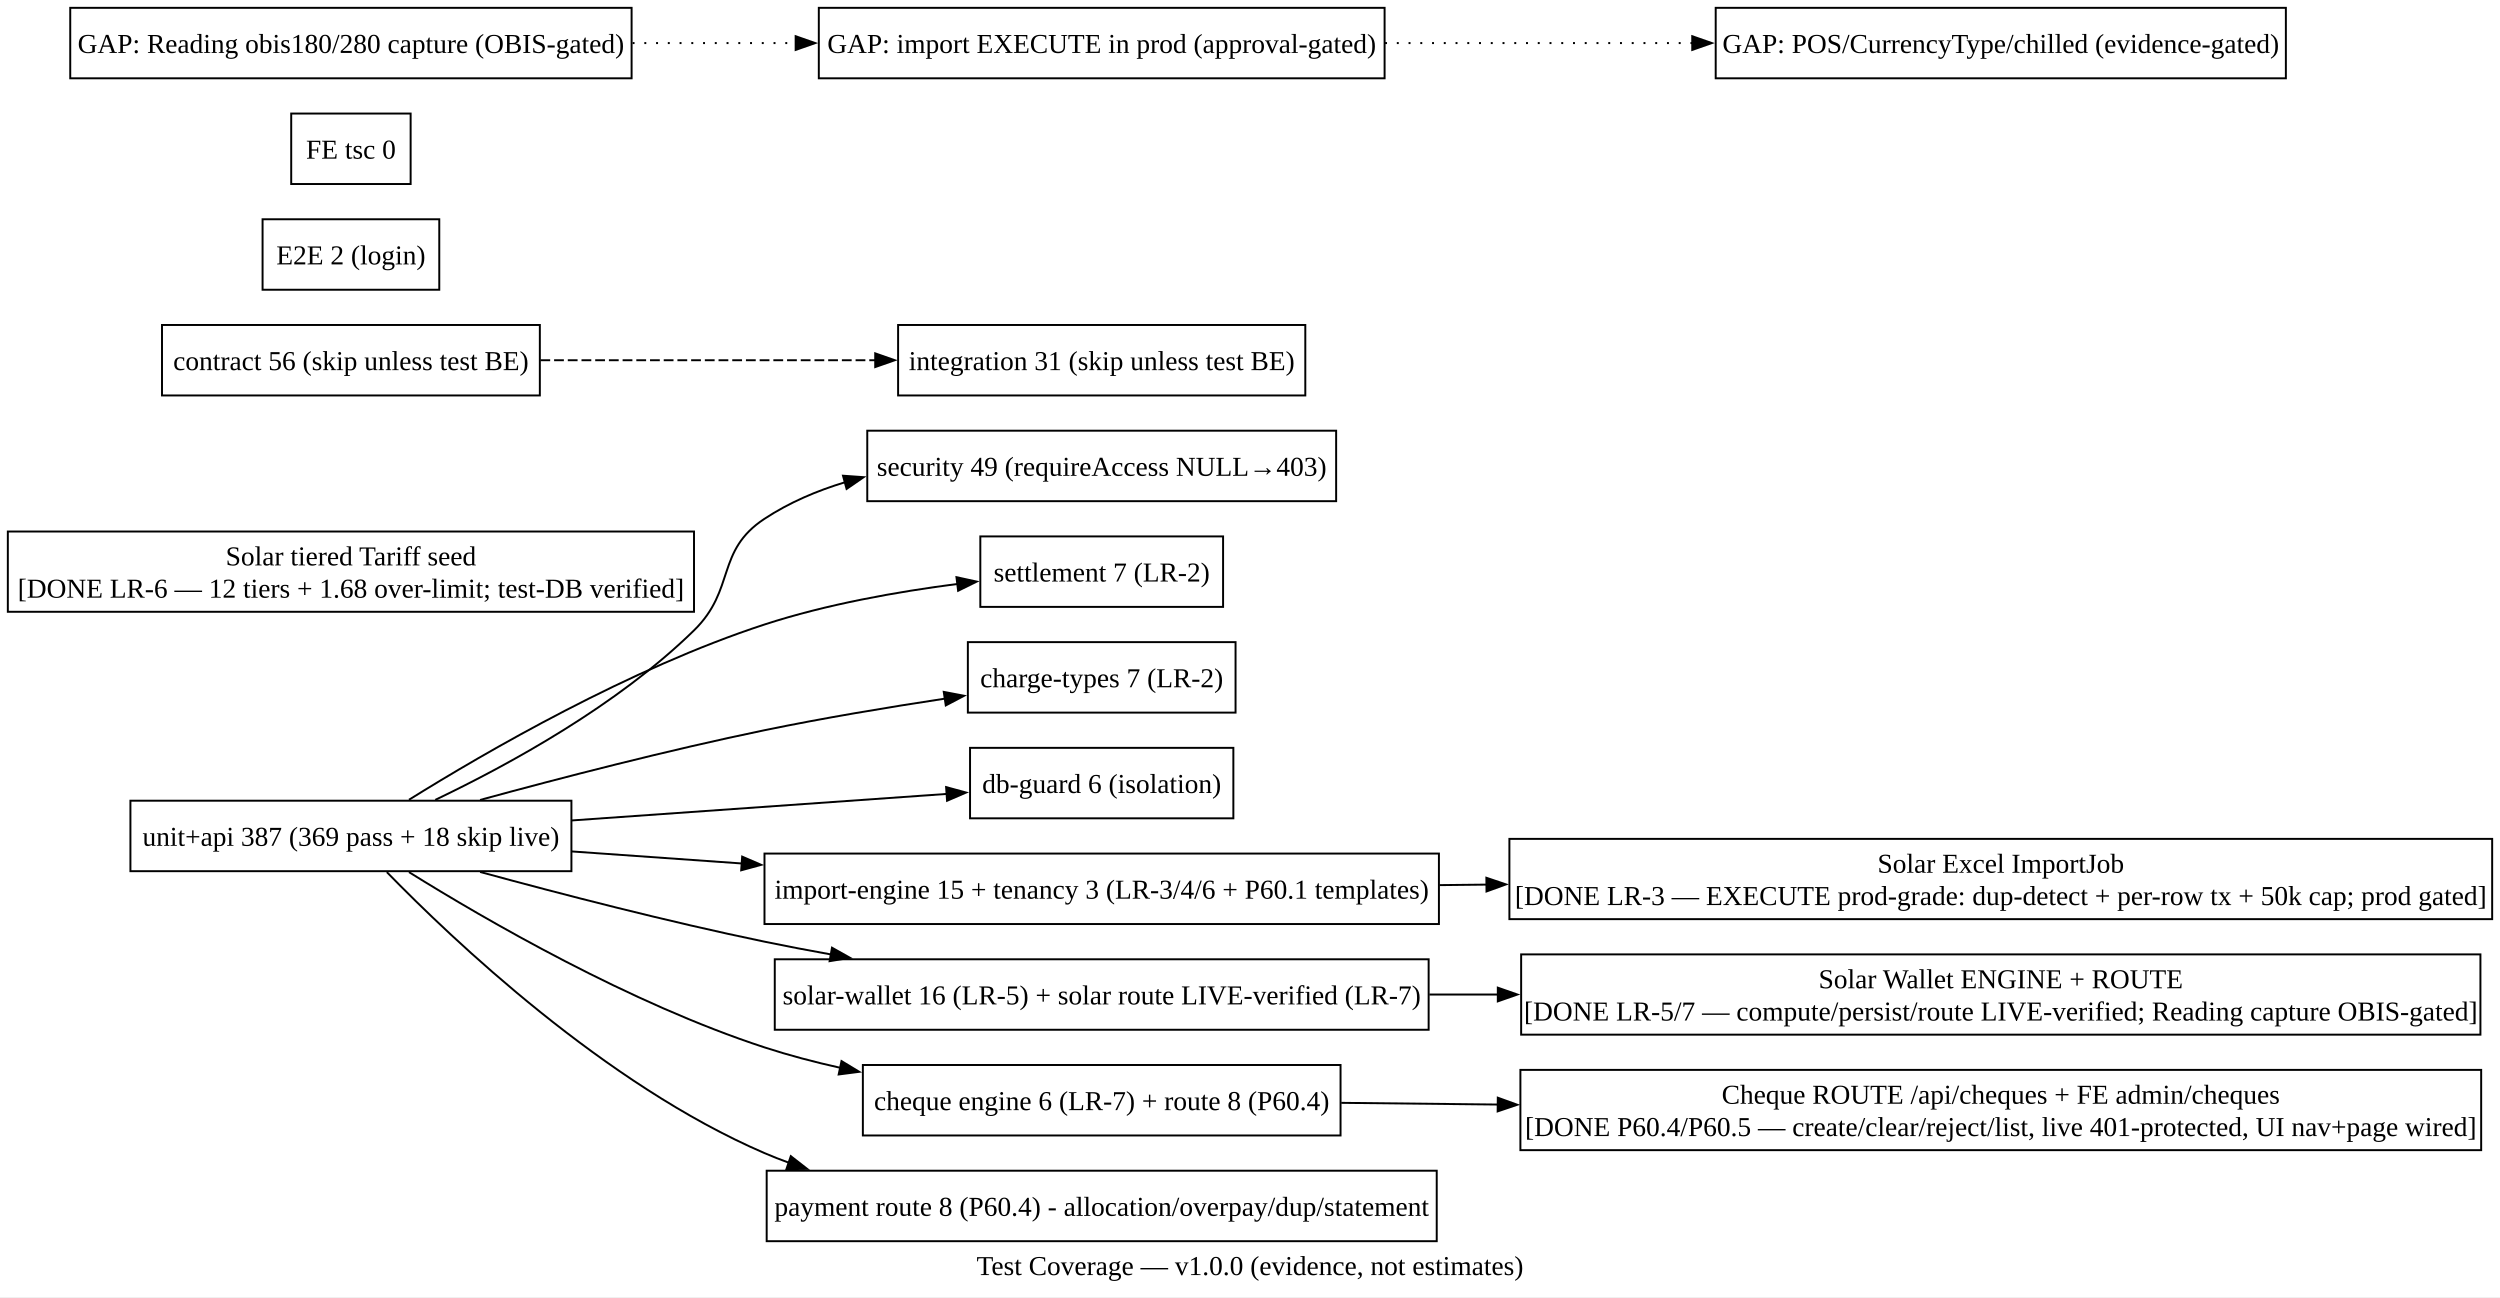
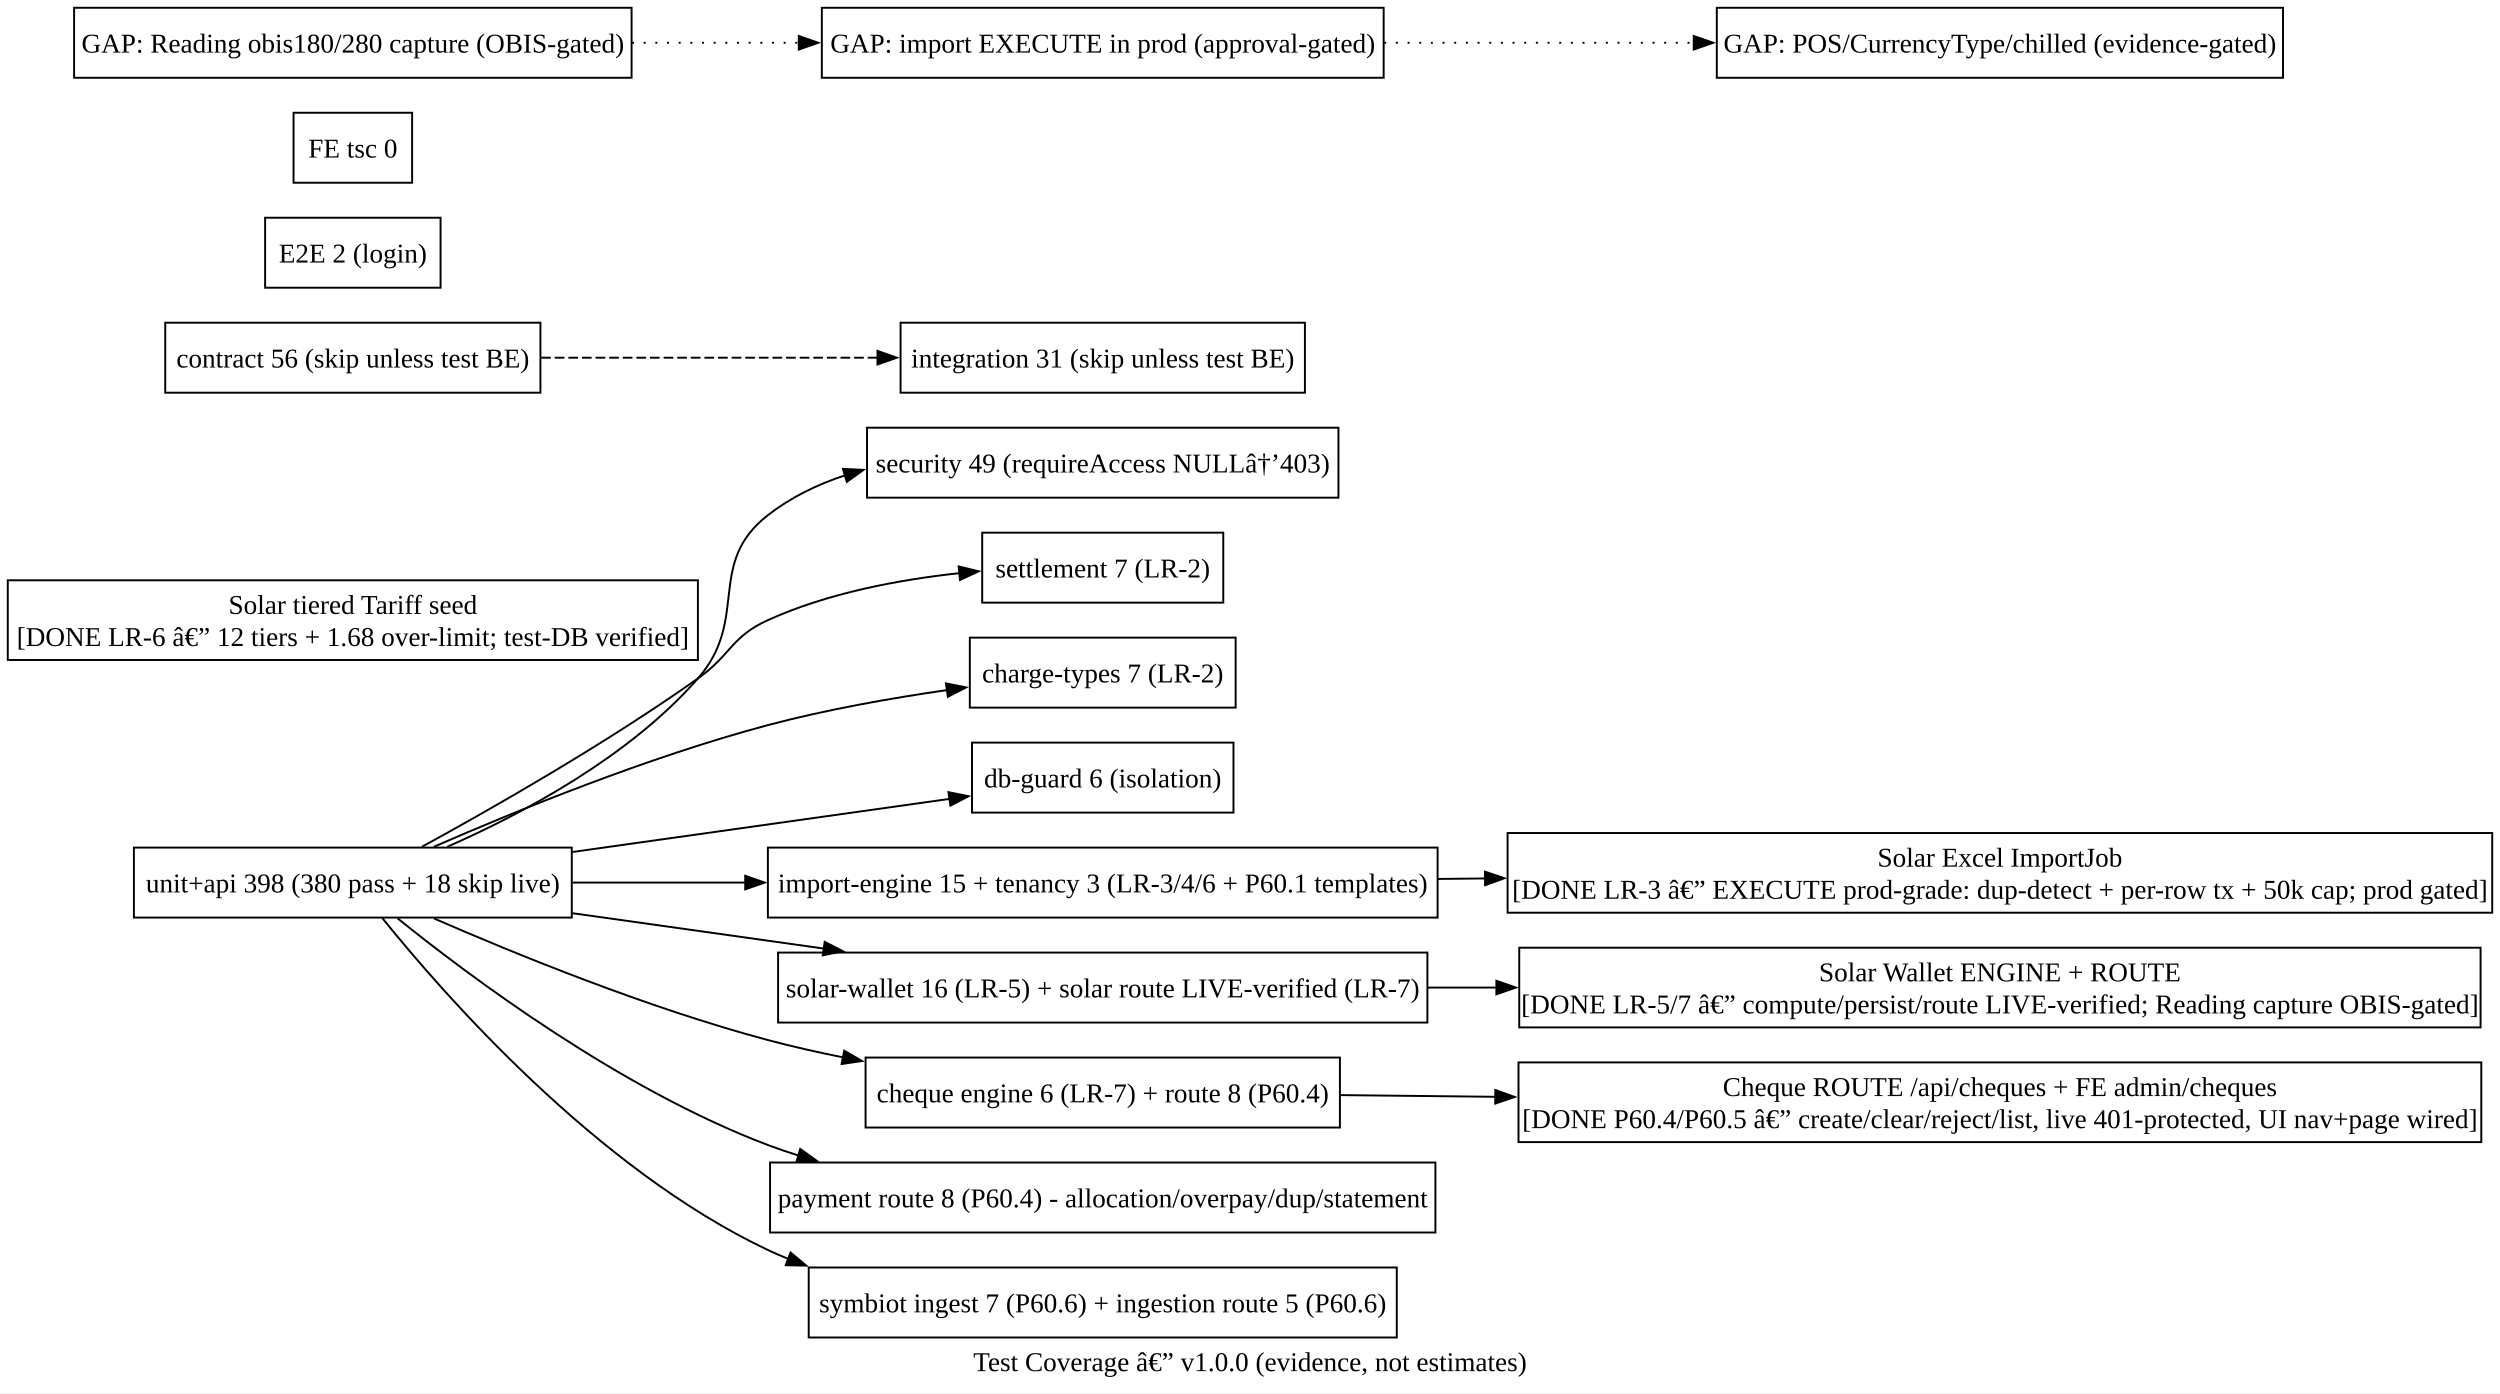
- <svg xmlns="http://www.w3.org/2000/svg" width="1277pt" height="663pt" viewBox="0.00 0.00 1277.00 663.00">
-   <g id="graph0" class="graph" transform="scale(1 1) rotate(0) translate(4 658.5)">
-     <polygon fill="white" stroke="none" points="-4,4 -4,-658.5 1273,-658.5 1273,4 -4,4" />
-     <text xml:space="preserve" text-anchor="middle" x="634.5" y="-7.2" font-family="Times New Roman,serif" font-size="14.00">Test Coverage — v1.0.0 (evidence, not estimates)</text>
+ <svg xmlns="http://www.w3.org/2000/svg" width="1286pt" height="717pt" viewBox="0.00 0.00 1286.00 717.00">
+   <g id="graph0" class="graph" transform="scale(1 1) rotate(0) translate(4 712.5)">
+     <polygon fill="white" stroke="none" points="-4,4 -4,-712.5 1282,-712.5 1282,4 -4,4" />
+     <text xml:space="preserve" text-anchor="middle" x="639" y="-7.2" font-family="Times New Roman,serif" font-size="14.00">Test Coverage â€” v1.0.0 (evidence, not estimates)</text>
    <g id="node1" class="node">
-       <polygon fill="none" stroke="black" points="287.88,-249.5 62.62,-249.5 62.62,-213.5 287.88,-213.5 287.88,-249.5" />
-       <text xml:space="preserve" text-anchor="middle" x="175.25" y="-226.45" font-family="Times New Roman,serif" font-size="14.00">unit+api 387 (369 pass + 18 skip live)</text>
+       <polygon fill="none" stroke="black" points="290.12,-276.5 64.88,-276.5 64.88,-240.5 290.12,-240.5 290.12,-276.5" />
+       <text xml:space="preserve" text-anchor="middle" x="177.5" y="-253.45" font-family="Times New Roman,serif" font-size="14.00">unit+api 398 (380 pass + 18 skip live)</text>
    </g>
    <g id="node2" class="node">
-       <polygon fill="none" stroke="black" points="678.5,-438.5 439,-438.5 439,-402.5 678.5,-402.5 678.5,-438.5" />
-       <text xml:space="preserve" text-anchor="middle" x="558.75" y="-415.45" font-family="Times New Roman,serif" font-size="14.00">security 49 (requireAccess NULL→403)</text>
+       <polygon fill="none" stroke="black" points="684.5,-492.5 442,-492.5 442,-456.5 684.5,-456.5 684.5,-492.5" />
+       <text xml:space="preserve" text-anchor="middle" x="563.25" y="-469.45" font-family="Times New Roman,serif" font-size="14.00">security 49 (requireAccess NULLâ†’403)</text>
    </g>
    <g id="edge1" class="edge">
-       <path fill="none" stroke="black" d="M218.32,-249.92C256.12,-267.98 311.51,-298.32 350.5,-336.5 371.91,-357.46 361.47,-377.03 386.5,-393.5 399.04,-401.75 413.2,-407.82 427.87,-412.23" />
-       <polygon fill="black" stroke="black" points="426.6,-415.51 437.17,-414.76 428.44,-408.75 426.6,-415.51" />
+       <path fill="none" stroke="black" d="M226.09,-276.91C265.22,-294.14 319.75,-323.27 355,-363.5 381.77,-394.05 358.94,-422.56 391,-447.5 402.74,-456.63 416.32,-463.24 430.6,-467.97" />
+       <polygon fill="black" stroke="black" points="429.61,-471.32 440.19,-470.8 431.59,-464.61 429.61,-471.32" />
    </g>
    <g id="node3" class="node">
-       <polygon fill="none" stroke="black" points="620.75,-384.5 496.75,-384.5 496.75,-348.5 620.75,-348.5 620.75,-384.5" />
-       <text xml:space="preserve" text-anchor="middle" x="558.75" y="-361.45" font-family="Times New Roman,serif" font-size="14.00">settlement 7 (LR-2)</text>
+       <polygon fill="none" stroke="black" points="625.25,-438.5 501.25,-438.5 501.25,-402.5 625.25,-402.5 625.25,-438.5" />
+       <text xml:space="preserve" text-anchor="middle" x="563.25" y="-415.45" font-family="Times New Roman,serif" font-size="14.00">settlement 7 (LR-2)</text>
    </g>
    <g id="edge2" class="edge">
-       <path fill="none" stroke="black" d="M204.9,-249.98C244.21,-274.45 317.84,-317.09 386.5,-339.5 418.1,-349.81 454.31,-356.25 485.26,-360.24" />
-       <polygon fill="black" stroke="black" points="484.56,-363.68 494.91,-361.42 485.41,-356.73 484.56,-363.68" />
+       <path fill="none" stroke="black" d="M213.01,-276.9C249.33,-296.75 307.7,-330.04 355,-363.5 372,-375.53 372.03,-384.9 391,-393.5 421.64,-407.39 458.17,-414.3 489.61,-417.67" />
+       <polygon fill="black" stroke="black" points="489.14,-421.14 499.43,-418.62 489.81,-414.17 489.14,-421.14" />
    </g>
    <g id="node4" class="node">
-       <polygon fill="none" stroke="black" points="627.12,-330.5 490.38,-330.5 490.38,-294.5 627.12,-294.5 627.12,-330.5" />
-       <text xml:space="preserve" text-anchor="middle" x="558.75" y="-307.45" font-family="Times New Roman,serif" font-size="14.00">charge-types 7 (LR-2)</text>
+       <polygon fill="none" stroke="black" points="631.62,-384.5 494.88,-384.5 494.88,-348.5 631.62,-348.5 631.62,-384.5" />
+       <text xml:space="preserve" text-anchor="middle" x="563.25" y="-361.45" font-family="Times New Roman,serif" font-size="14.00">charge-types 7 (LR-2)</text>
    </g>
    <g id="edge3" class="edge">
-       <path fill="none" stroke="black" d="M241.22,-249.89C282.58,-261.17 337.42,-275.35 386.5,-285.5 416.42,-291.69 449.55,-297.21 478.62,-301.63" />
-       <polygon fill="black" stroke="black" points="478.07,-305.09 488.48,-303.1 479.1,-298.16 478.07,-305.09" />
+       <path fill="none" stroke="black" d="M219.2,-276.93C261.36,-295.32 329.58,-323.14 391,-339.5 420.79,-347.43 454.15,-353.34 483.46,-357.57" />
+       <polygon fill="black" stroke="black" points="482.59,-360.98 492.98,-358.9 483.56,-354.05 482.59,-360.98" />
    </g>
    <g id="node5" class="node">
-       <polygon fill="none" stroke="black" points="626,-276.5 491.5,-276.5 491.5,-240.5 626,-240.5 626,-276.5" />
-       <text xml:space="preserve" text-anchor="middle" x="558.75" y="-253.45" font-family="Times New Roman,serif" font-size="14.00">db-guard 6 (isolation)</text>
+       <polygon fill="none" stroke="black" points="630.5,-330.5 496,-330.5 496,-294.5 630.5,-294.5 630.5,-330.5" />
+       <text xml:space="preserve" text-anchor="middle" x="563.25" y="-307.45" font-family="Times New Roman,serif" font-size="14.00">db-guard 6 (isolation)</text>
    </g>
    <g id="edge4" class="edge">
-       <path fill="none" stroke="black" d="M288.13,-239.42C349.61,-243.77 424.35,-249.06 479.53,-252.96" />
-       <polygon fill="black" stroke="black" points="479.27,-256.45 489.49,-253.67 479.76,-249.47 479.27,-256.45" />
+       <path fill="none" stroke="black" d="M290.53,-274.26C352.83,-283.03 428.79,-293.72 484.55,-301.57" />
+       <polygon fill="black" stroke="black" points="483.88,-305.01 494.27,-302.93 484.86,-298.07 483.88,-305.01" />
    </g>
    <g id="node6" class="node">
-       <polygon fill="none" stroke="black" points="731,-222.5 386.5,-222.5 386.5,-186.5 731,-186.5 731,-222.5" />
-       <text xml:space="preserve" text-anchor="middle" x="558.75" y="-199.45" font-family="Times New Roman,serif" font-size="14.00">import-engine 15 + tenancy 3 (LR-3/4/6 + P60.1 templates)</text>
+       <polygon fill="none" stroke="black" points="735.5,-276.5 391,-276.5 391,-240.5 735.5,-240.5 735.5,-276.5" />
+       <text xml:space="preserve" text-anchor="middle" x="563.25" y="-253.45" font-family="Times New Roman,serif" font-size="14.00">import-engine 15 + tenancy 3 (LR-3/4/6 + P60.1 templates)</text>
    </g>
    <g id="edge5" class="edge">
-       <path fill="none" stroke="black" d="M288.13,-223.58C315.43,-221.65 345.34,-219.53 374.99,-217.43" />
-       <polygon fill="black" stroke="black" points="375.1,-220.94 384.82,-216.74 374.6,-213.95 375.1,-220.94" />
+       <path fill="none" stroke="black" d="M290.53,-258.5C318.51,-258.5 349.24,-258.5 379.67,-258.5" />
+       <polygon fill="black" stroke="black" points="379.34,-262 389.34,-258.5 379.34,-255 379.34,-262" />
    </g>
    <g id="node7" class="node">
-       <polygon fill="none" stroke="black" points="725.75,-168.5 391.75,-168.5 391.75,-132.5 725.75,-132.5 725.75,-168.5" />
-       <text xml:space="preserve" text-anchor="middle" x="558.75" y="-145.45" font-family="Times New Roman,serif" font-size="14.00">solar-wallet 16 (LR-5) + solar route LIVE-verified (LR-7)</text>
+       <polygon fill="none" stroke="black" points="730.25,-222.5 396.25,-222.5 396.25,-186.5 730.25,-186.5 730.25,-222.5" />
+       <text xml:space="preserve" text-anchor="middle" x="563.25" y="-199.45" font-family="Times New Roman,serif" font-size="14.00">solar-wallet 16 (LR-5) + solar route LIVE-verified (LR-7)</text>
    </g>
    <g id="edge6" class="edge">
-       <path fill="none" stroke="black" d="M241.22,-213.11C282.58,-201.83 337.42,-187.65 386.5,-177.5 397.56,-175.21 409.05,-173.02 420.61,-170.94" />
-       <polygon fill="black" stroke="black" points="420.98,-174.42 430.22,-169.24 419.76,-167.53 420.98,-174.42" />
+       <path fill="none" stroke="black" d="M290.53,-242.74C330.94,-237.05 377.11,-230.55 419.77,-224.55" />
+       <polygon fill="black" stroke="black" points="420.21,-228.02 429.62,-223.16 419.23,-221.09 420.21,-228.02" />
    </g>
    <g id="node8" class="node">
-       <polygon fill="none" stroke="black" points="680.75,-114.5 436.75,-114.5 436.75,-78.5 680.75,-78.5 680.75,-114.5" />
-       <text xml:space="preserve" text-anchor="middle" x="558.75" y="-91.45" font-family="Times New Roman,serif" font-size="14.00">cheque engine 6 (LR-7) + route 8 (P60.4)</text>
+       <polygon fill="none" stroke="black" points="685.25,-168.5 441.25,-168.5 441.25,-132.5 685.25,-132.5 685.25,-168.5" />
+       <text xml:space="preserve" text-anchor="middle" x="563.25" y="-145.45" font-family="Times New Roman,serif" font-size="14.00">cheque engine 6 (LR-7) + route 8 (P60.4)</text>
    </g>
    <g id="edge7" class="edge">
-       <path fill="none" stroke="black" d="M204.9,-213.02C244.21,-188.55 317.84,-145.91 386.5,-123.5 398.91,-119.45 412.02,-116 425.25,-113.06" />
-       <polygon fill="black" stroke="black" points="425.84,-116.51 434.9,-111.02 424.39,-109.66 425.84,-116.51" />
+       <path fill="none" stroke="black" d="M219.2,-240.07C261.36,-221.68 329.58,-193.86 391,-177.5 403.5,-174.17 416.62,-171.2 429.82,-168.56" />
+       <polygon fill="black" stroke="black" points="430.26,-172.04 439.42,-166.71 428.93,-165.17 430.26,-172.04" />
    </g>
    <g id="node9" class="node">
-       <polygon fill="none" stroke="black" points="729.88,-60.5 387.62,-60.5 387.62,-24.5 729.88,-24.5 729.88,-60.5" />
-       <text xml:space="preserve" text-anchor="middle" x="558.75" y="-37.45" font-family="Times New Roman,serif" font-size="14.00">payment route 8 (P60.4) - allocation/overpay/dup/statement</text>
+       <polygon fill="none" stroke="black" points="734.38,-114.5 392.12,-114.5 392.12,-78.5 734.38,-78.5 734.38,-114.5" />
+       <text xml:space="preserve" text-anchor="middle" x="563.25" y="-91.45" font-family="Times New Roman,serif" font-size="14.00">payment route 8 (P60.4) - allocation/overpay/dup/statement</text>
    </g>
    <g id="edge8" class="edge">
-       <path fill="none" stroke="black" d="M193.6,-213.02C227.2,-178.5 305.02,-104.57 386.5,-69.5 390.58,-67.74 394.76,-66.1 399.02,-64.56" />
-       <polygon fill="black" stroke="black" points="399.94,-67.94 408.3,-61.43 397.7,-61.31 399.94,-67.94" />
+       <path fill="none" stroke="black" d="M200.42,-240.18C237.23,-210.48 314.95,-152.23 391,-123.5 396.1,-121.57 401.33,-119.79 406.66,-118.12" />
+       <polygon fill="black" stroke="black" points="407.64,-121.48 416.25,-115.32 405.67,-114.77 407.64,-121.48" />
    </g>
    <g id="node10" class="node">
-       <polygon fill="none" stroke="black" points="1269,-230 767,-230 767,-189 1269,-189 1269,-230" />
-       <text xml:space="preserve" text-anchor="middle" x="1018" y="-212.7" font-family="Times New Roman,serif" font-size="14.00">Solar Excel ImportJob</text>
-       <text xml:space="preserve" text-anchor="middle" x="1018" y="-196.2" font-family="Times New Roman,serif" font-size="14.00">[DONE LR-3 — EXECUTE prod-grade: dup-detect + per-row tx + 50k cap; prod gated]</text>
+       <polygon fill="none" stroke="black" points="714.5,-60.5 412,-60.5 412,-24.5 714.5,-24.5 714.5,-60.5" />
+       <text xml:space="preserve" text-anchor="middle" x="563.25" y="-37.45" font-family="Times New Roman,serif" font-size="14.00">symbiot ingest 7 (P60.6) + ingestion route 5 (P60.6)</text>
    </g>
    <g id="edge9" class="edge">
-       <path fill="none" stroke="black" d="M731.31,-206.38C739.24,-206.46 747.26,-206.55 755.33,-206.64" />
-       <polygon fill="black" stroke="black" points="755.24,-210.14 765.27,-206.75 755.31,-203.14 755.24,-210.14" />
+       <path fill="none" stroke="black" d="M192.67,-240.23C223.83,-201.5 302.62,-111.29 391,-69.5 394.4,-67.89 397.88,-66.38 401.42,-64.95" />
+       <polygon fill="black" stroke="black" points="402.64,-68.23 410.78,-61.45 400.19,-61.67 402.64,-68.23" />
    </g>
    <g id="node11" class="node">
-       <polygon fill="none" stroke="black" points="1263,-171 773,-171 773,-130 1263,-130 1263,-171" />
-       <text xml:space="preserve" text-anchor="middle" x="1018" y="-153.7" font-family="Times New Roman,serif" font-size="14.00">Solar Wallet ENGINE + ROUTE</text>
-       <text xml:space="preserve" text-anchor="middle" x="1018" y="-137.2" font-family="Times New Roman,serif" font-size="14.00">[DONE LR-5/7 — compute/persist/route LIVE-verified; Reading capture OBIS-gated]</text>
+       <polygon fill="none" stroke="black" points="1278,-284 771.5,-284 771.5,-243 1278,-243 1278,-284" />
+       <text xml:space="preserve" text-anchor="middle" x="1024.75" y="-266.7" font-family="Times New Roman,serif" font-size="14.00">Solar Excel ImportJob</text>
+       <text xml:space="preserve" text-anchor="middle" x="1024.75" y="-250.2" font-family="Times New Roman,serif" font-size="14.00">[DONE LR-3 â€” EXECUTE prod-grade: dup-detect + per-row tx + 50k cap; prod gated]</text>
    </g>
    <g id="edge10" class="edge">
-       <path fill="none" stroke="black" d="M726.12,-150.5C737.63,-150.5 749.38,-150.5 761.22,-150.5" />
-       <polygon fill="black" stroke="black" points="761.08,-154 771.08,-150.5 761.08,-147 761.08,-154" />
+       <path fill="none" stroke="black" d="M735.68,-260.37C743.74,-260.45 751.91,-260.54 760.14,-260.63" />
+       <polygon fill="black" stroke="black" points="759.84,-264.13 769.88,-260.74 759.92,-257.13 759.84,-264.13" />
+     </g>
+     <g id="node12" class="node">
+       <polygon fill="none" stroke="black" points="1272,-225 777.5,-225 777.5,-184 1272,-184 1272,-225" />
+       <text xml:space="preserve" text-anchor="middle" x="1024.75" y="-207.7" font-family="Times New Roman,serif" font-size="14.00">Solar Wallet ENGINE + ROUTE</text>
+       <text xml:space="preserve" text-anchor="middle" x="1024.75" y="-191.2" font-family="Times New Roman,serif" font-size="14.00">[DONE LR-5/7 â€” compute/persist/route LIVE-verified; Reading capture OBIS-gated]</text>
+     </g>
+     <g id="edge11" class="edge">
+       <path fill="none" stroke="black" d="M730.46,-204.5C742.05,-204.5 753.87,-204.5 765.79,-204.5" />
+       <polygon fill="black" stroke="black" points="765.74,-208 775.74,-204.5 765.74,-201 765.74,-208" />
+     </g>
+     <g id="node14" class="node">
+       <polygon fill="none" stroke="black" points="1272.38,-166 777.12,-166 777.12,-125 1272.38,-125 1272.38,-166" />
+       <text xml:space="preserve" text-anchor="middle" x="1024.75" y="-148.7" font-family="Times New Roman,serif" font-size="14.00">Cheque ROUTE /api/cheques + FE admin/cheques</text>
+       <text xml:space="preserve" text-anchor="middle" x="1024.75" y="-132.2" font-family="Times New Roman,serif" font-size="14.00">[DONE P60.4/P60.5 â€” create/clear/reject/list, live 401-protected, UI nav+page wired]</text>
+     </g>
+     <g id="edge12" class="edge">
+       <path fill="none" stroke="black" d="M685.58,-149.18C710.47,-148.91 737.56,-148.61 765.21,-148.31" />
+       <polygon fill="black" stroke="black" points="765.2,-151.81 775.16,-148.21 765.12,-144.81 765.2,-151.81" />
    </g>
    <g id="node13" class="node">
-       <polygon fill="none" stroke="black" points="1263.38,-112 772.62,-112 772.62,-71 1263.38,-71 1263.38,-112" />
-       <text xml:space="preserve" text-anchor="middle" x="1018" y="-94.7" font-family="Times New Roman,serif" font-size="14.00">Cheque ROUTE /api/cheques + FE admin/cheques</text>
-       <text xml:space="preserve" text-anchor="middle" x="1018" y="-78.2" font-family="Times New Roman,serif" font-size="14.00">[DONE P60.4/P60.5 — create/clear/reject/list, live 401-protected, UI nav+page wired]</text>
-     </g>
-     <g id="edge11" class="edge">
-       <path fill="none" stroke="black" d="M681.08,-95.17C706.08,-94.9 733.29,-94.6 761.05,-94.3" />
-       <polygon fill="black" stroke="black" points="761.07,-97.8 771.03,-94.19 761,-90.8 761.07,-97.8" />
-     </g>
-     <g id="node12" class="node">
-       <polygon fill="none" stroke="black" points="350.5,-387 0,-387 0,-346 350.5,-346 350.5,-387" />
-       <text xml:space="preserve" text-anchor="middle" x="175.25" y="-369.7" font-family="Times New Roman,serif" font-size="14.00">Solar tiered Tariff seed</text>
-       <text xml:space="preserve" text-anchor="middle" x="175.25" y="-353.2" font-family="Times New Roman,serif" font-size="14.00">[DONE LR-6 — 12 tiers + 1.68 over-limit; test-DB verified]</text>
-     </g>
-     <g id="node14" class="node">
-       <polygon fill="none" stroke="black" points="271.75,-492.5 78.75,-492.5 78.75,-456.5 271.75,-456.5 271.75,-492.5" />
-       <text xml:space="preserve" text-anchor="middle" x="175.25" y="-469.45" font-family="Times New Roman,serif" font-size="14.00">contract 56 (skip unless test BE)</text>
+       <polygon fill="none" stroke="black" points="355,-414 0,-414 0,-373 355,-373 355,-414" />
+       <text xml:space="preserve" text-anchor="middle" x="177.5" y="-396.7" font-family="Times New Roman,serif" font-size="14.00">Solar tiered Tariff seed</text>
+       <text xml:space="preserve" text-anchor="middle" x="177.5" y="-380.2" font-family="Times New Roman,serif" font-size="14.00">[DONE LR-6 â€” 12 tiers + 1.68 over-limit; test-DB verified]</text>
    </g>
    <g id="node15" class="node">
-       <polygon fill="none" stroke="black" points="662.75,-492.5 454.75,-492.5 454.75,-456.5 662.75,-456.5 662.75,-492.5" />
-       <text xml:space="preserve" text-anchor="middle" x="558.75" y="-469.45" font-family="Times New Roman,serif" font-size="14.00">integration 31 (skip unless test BE)</text>
-     </g>
-     <g id="edge12" class="edge">
-       <path fill="none" stroke="black" stroke-dasharray="5,2" d="M272.03,-474.5C323.95,-474.5 388.49,-474.5 443.08,-474.5" />
-       <polygon fill="black" stroke="black" points="443.06,-478 453.06,-474.5 443.06,-471 443.06,-478" />
+       <polygon fill="none" stroke="black" points="274,-546.5 81,-546.5 81,-510.5 274,-510.5 274,-546.5" />
+       <text xml:space="preserve" text-anchor="middle" x="177.5" y="-523.45" font-family="Times New Roman,serif" font-size="14.00">contract 56 (skip unless test BE)</text>
    </g>
    <g id="node16" class="node">
-       <polygon fill="none" stroke="black" points="220.38,-546.5 130.12,-546.5 130.12,-510.5 220.38,-510.5 220.38,-546.5" />
-       <text xml:space="preserve" text-anchor="middle" x="175.25" y="-523.45" font-family="Times New Roman,serif" font-size="14.00">E2E 2 (login)</text>
+       <polygon fill="none" stroke="black" points="667.25,-546.5 459.25,-546.5 459.25,-510.5 667.25,-510.5 667.25,-546.5" />
+       <text xml:space="preserve" text-anchor="middle" x="563.25" y="-523.45" font-family="Times New Roman,serif" font-size="14.00">integration 31 (skip unless test BE)</text>
+     </g>
+     <g id="edge13" class="edge">
+       <path fill="none" stroke="black" stroke-dasharray="5,2" d="M274.35,-528.5C326.89,-528.5 392.38,-528.5 447.62,-528.5" />
+       <polygon fill="black" stroke="black" points="447.37,-532 457.37,-528.5 447.37,-525 447.37,-532" />
    </g>
    <g id="node17" class="node">
-       <polygon fill="none" stroke="black" points="205.75,-600.5 144.75,-600.5 144.75,-564.5 205.75,-564.5 205.75,-600.5" />
-       <text xml:space="preserve" text-anchor="middle" x="175.25" y="-577.45" font-family="Times New Roman,serif" font-size="14.00">FE tsc 0</text>
+       <polygon fill="none" stroke="black" points="222.62,-600.5 132.38,-600.5 132.38,-564.5 222.62,-564.5 222.62,-600.5" />
+       <text xml:space="preserve" text-anchor="middle" x="177.5" y="-577.45" font-family="Times New Roman,serif" font-size="14.00">E2E 2 (login)</text>
    </g>
    <g id="node18" class="node">
-       <polygon fill="none" stroke="black" points="318.62,-654.5 31.88,-654.5 31.88,-618.5 318.62,-618.5 318.62,-654.5" />
-       <text xml:space="preserve" text-anchor="middle" x="175.25" y="-631.45" font-family="Times New Roman,serif" font-size="14.00">GAP: Reading obis180/280 capture (OBIS-gated)</text>
+       <polygon fill="none" stroke="black" points="208,-654.5 147,-654.5 147,-618.5 208,-618.5 208,-654.5" />
+       <text xml:space="preserve" text-anchor="middle" x="177.5" y="-631.45" font-family="Times New Roman,serif" font-size="14.00">FE tsc 0</text>
    </g>
    <g id="node19" class="node">
-       <polygon fill="none" stroke="black" points="703.25,-654.5 414.25,-654.5 414.25,-618.5 703.25,-618.5 703.25,-654.5" />
-       <text xml:space="preserve" text-anchor="middle" x="558.75" y="-631.45" font-family="Times New Roman,serif" font-size="14.00">GAP: import EXECUTE in prod (approval-gated)</text>
-     </g>
-     <g id="edge13" class="edge">
-       <path fill="none" stroke="black" stroke-dasharray="1,5" d="M319.12,-636.5C346.36,-636.5 374.99,-636.5 402.59,-636.5" />
-       <polygon fill="black" stroke="black" points="402.42,-640 412.42,-636.5 402.42,-633 402.42,-640" />
+       <polygon fill="none" stroke="black" points="320.88,-708.5 34.12,-708.5 34.12,-672.5 320.88,-672.5 320.88,-708.5" />
+       <text xml:space="preserve" text-anchor="middle" x="177.5" y="-685.45" font-family="Times New Roman,serif" font-size="14.00">GAP: Reading obis180/280 capture (OBIS-gated)</text>
    </g>
    <g id="node20" class="node">
-       <polygon fill="none" stroke="black" points="1163.62,-654.5 872.38,-654.5 872.38,-618.5 1163.62,-618.5 1163.62,-654.5" />
-       <text xml:space="preserve" text-anchor="middle" x="1018" y="-631.45" font-family="Times New Roman,serif" font-size="14.00">GAP: POS/CurrencyType/chilled (evidence-gated)</text>
+       <polygon fill="none" stroke="black" points="707.75,-708.5 418.75,-708.5 418.75,-672.5 707.75,-672.5 707.75,-708.5" />
+       <text xml:space="preserve" text-anchor="middle" x="563.25" y="-685.45" font-family="Times New Roman,serif" font-size="14.00">GAP: import EXECUTE in prod (approval-gated)</text>
    </g>
    <g id="edge14" class="edge">
-       <path fill="none" stroke="black" stroke-dasharray="1,5" d="M703.49,-636.5C753.39,-636.5 809.58,-636.5 860.47,-636.5" />
-       <polygon fill="black" stroke="black" points="860.4,-640 870.4,-636.5 860.4,-633 860.4,-640" />
+       <path fill="none" stroke="black" stroke-dasharray="1,5" d="M321.12,-690.5C349.17,-690.5 378.72,-690.5 407.15,-690.5" />
+       <polygon fill="black" stroke="black" points="406.89,-694 416.89,-690.5 406.89,-687 406.89,-694" />
+     </g>
+     <g id="node21" class="node">
+       <polygon fill="none" stroke="black" points="1170.38,-708.5 879.12,-708.5 879.12,-672.5 1170.38,-672.5 1170.38,-708.5" />
+       <text xml:space="preserve" text-anchor="middle" x="1024.75" y="-685.45" font-family="Times New Roman,serif" font-size="14.00">GAP: POS/CurrencyType/chilled (evidence-gated)</text>
+     </g>
+     <g id="edge15" class="edge">
+       <path fill="none" stroke="black" stroke-dasharray="1,5" d="M708.06,-690.5C758.71,-690.5 815.87,-690.5 867.49,-690.5" />
+       <polygon fill="black" stroke="black" points="867.25,-694 877.25,-690.5 867.25,-687 867.25,-694" />
    </g>
  </g>
</svg>
